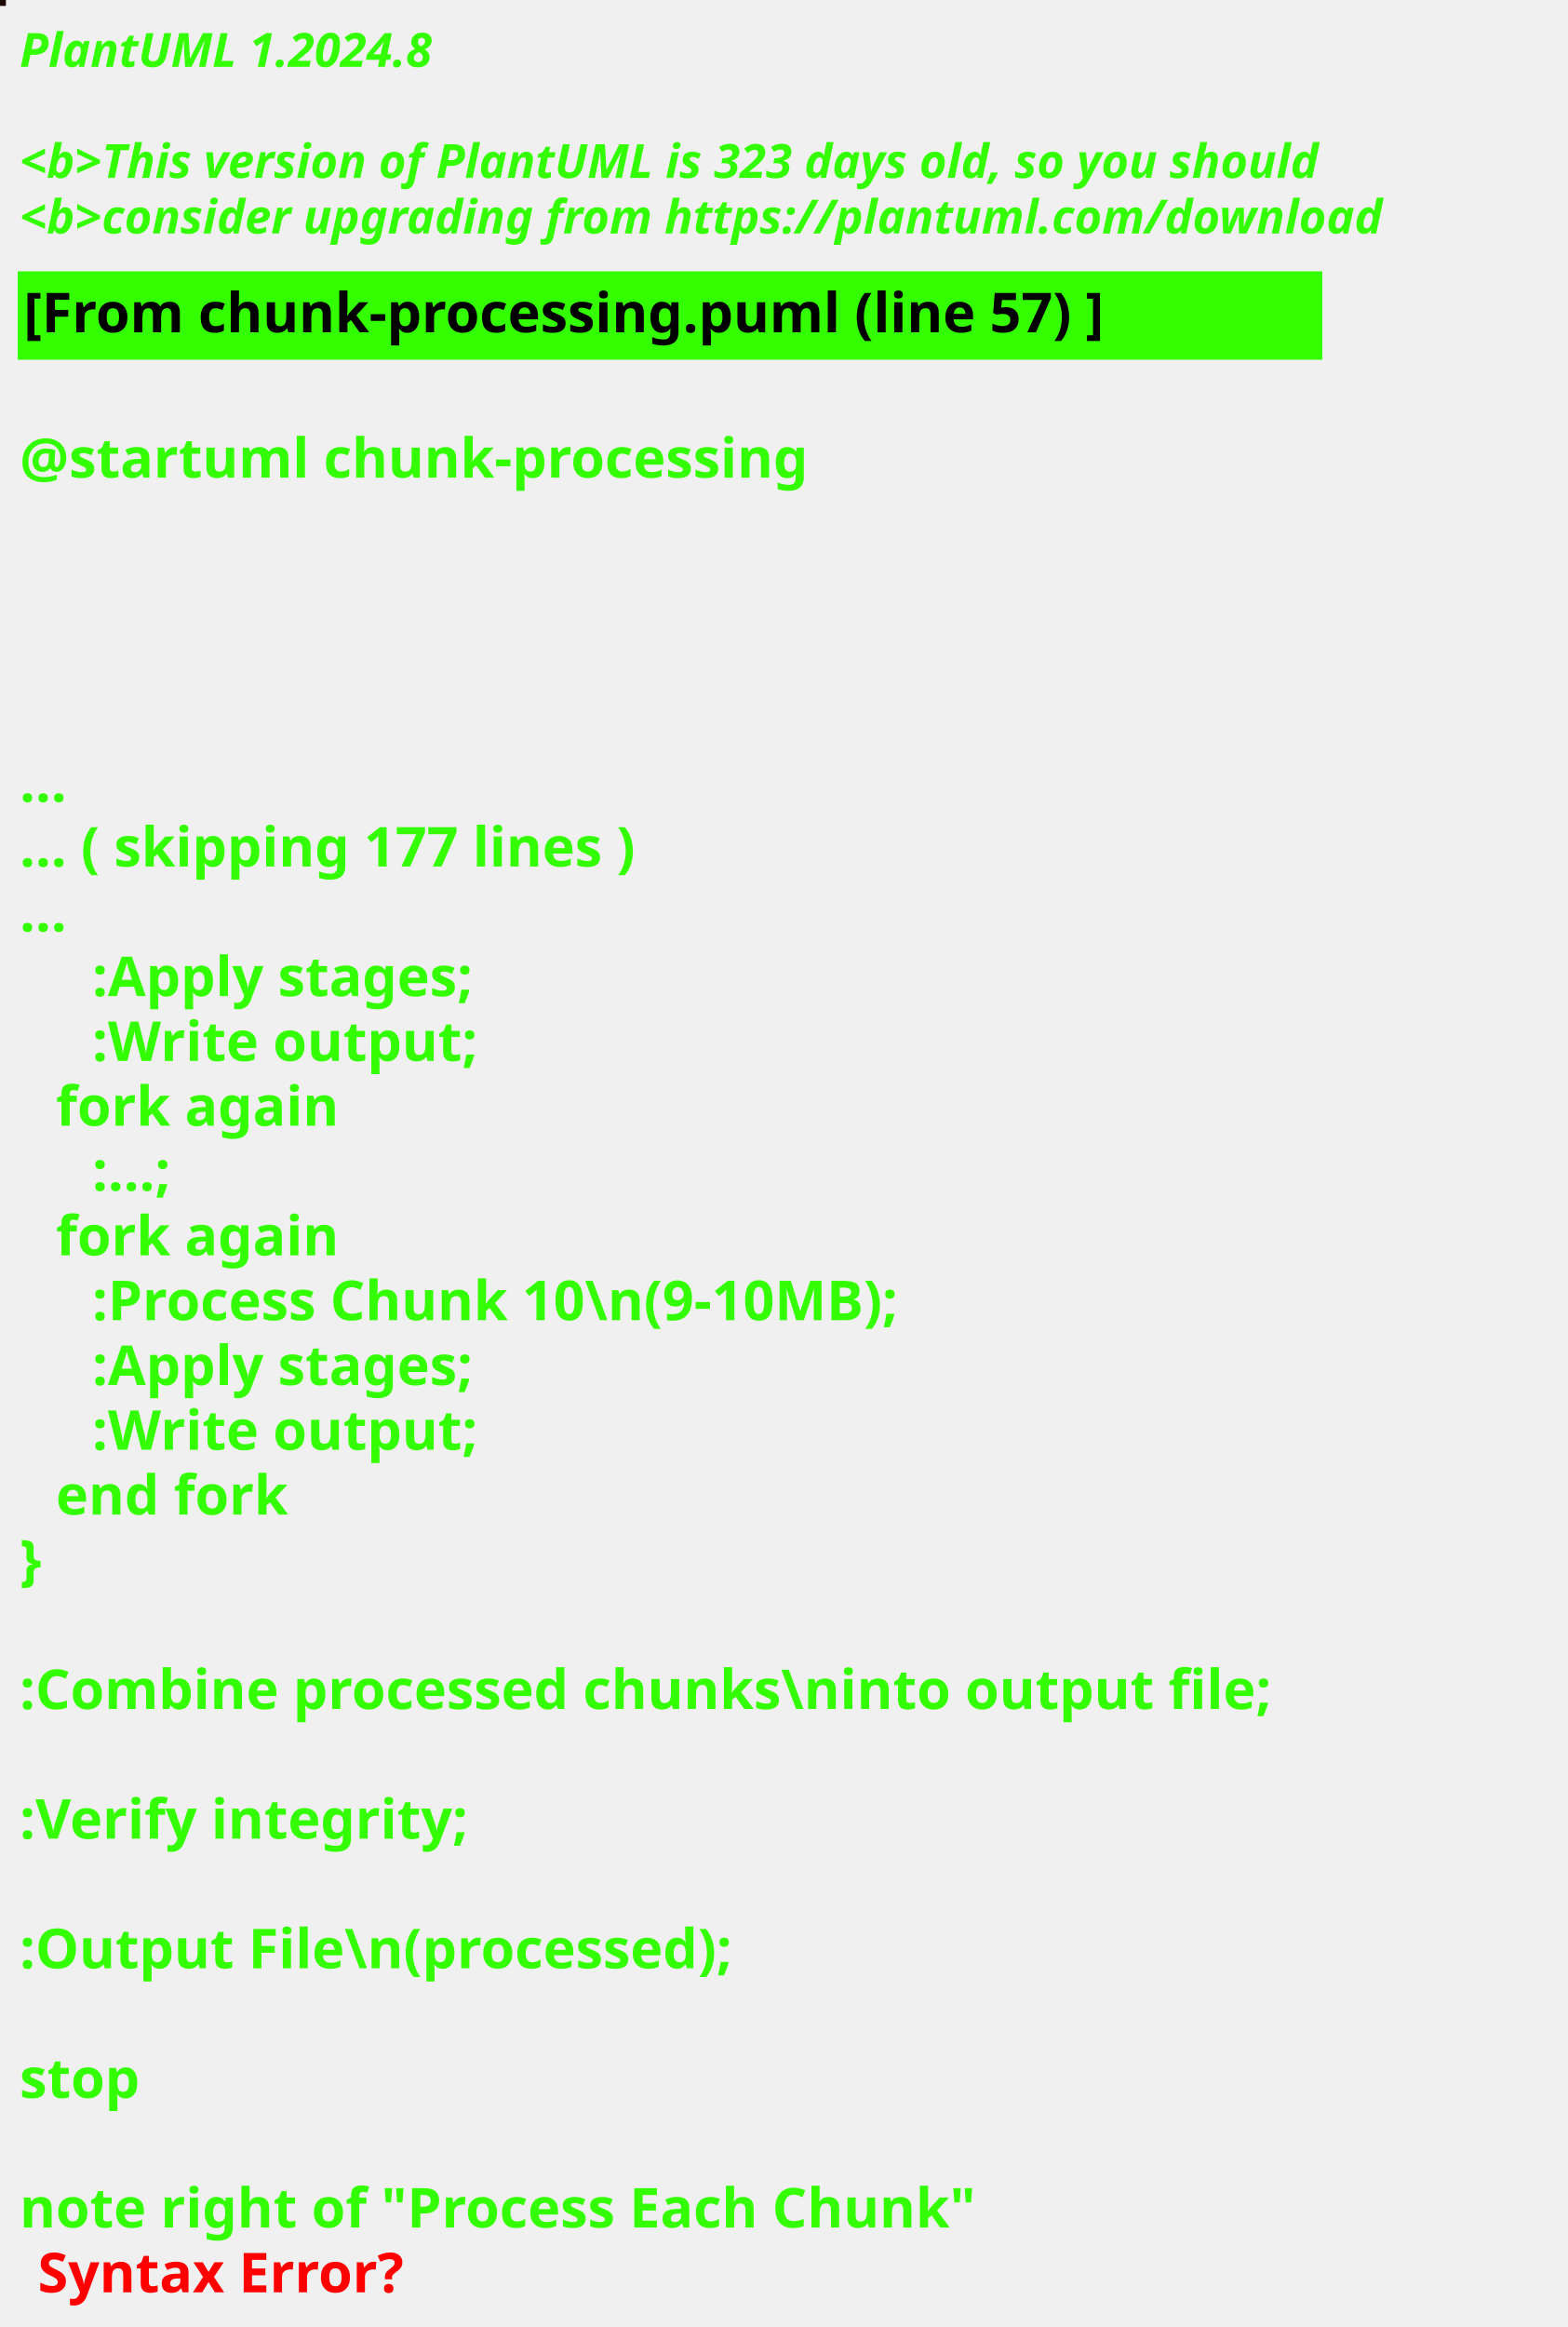
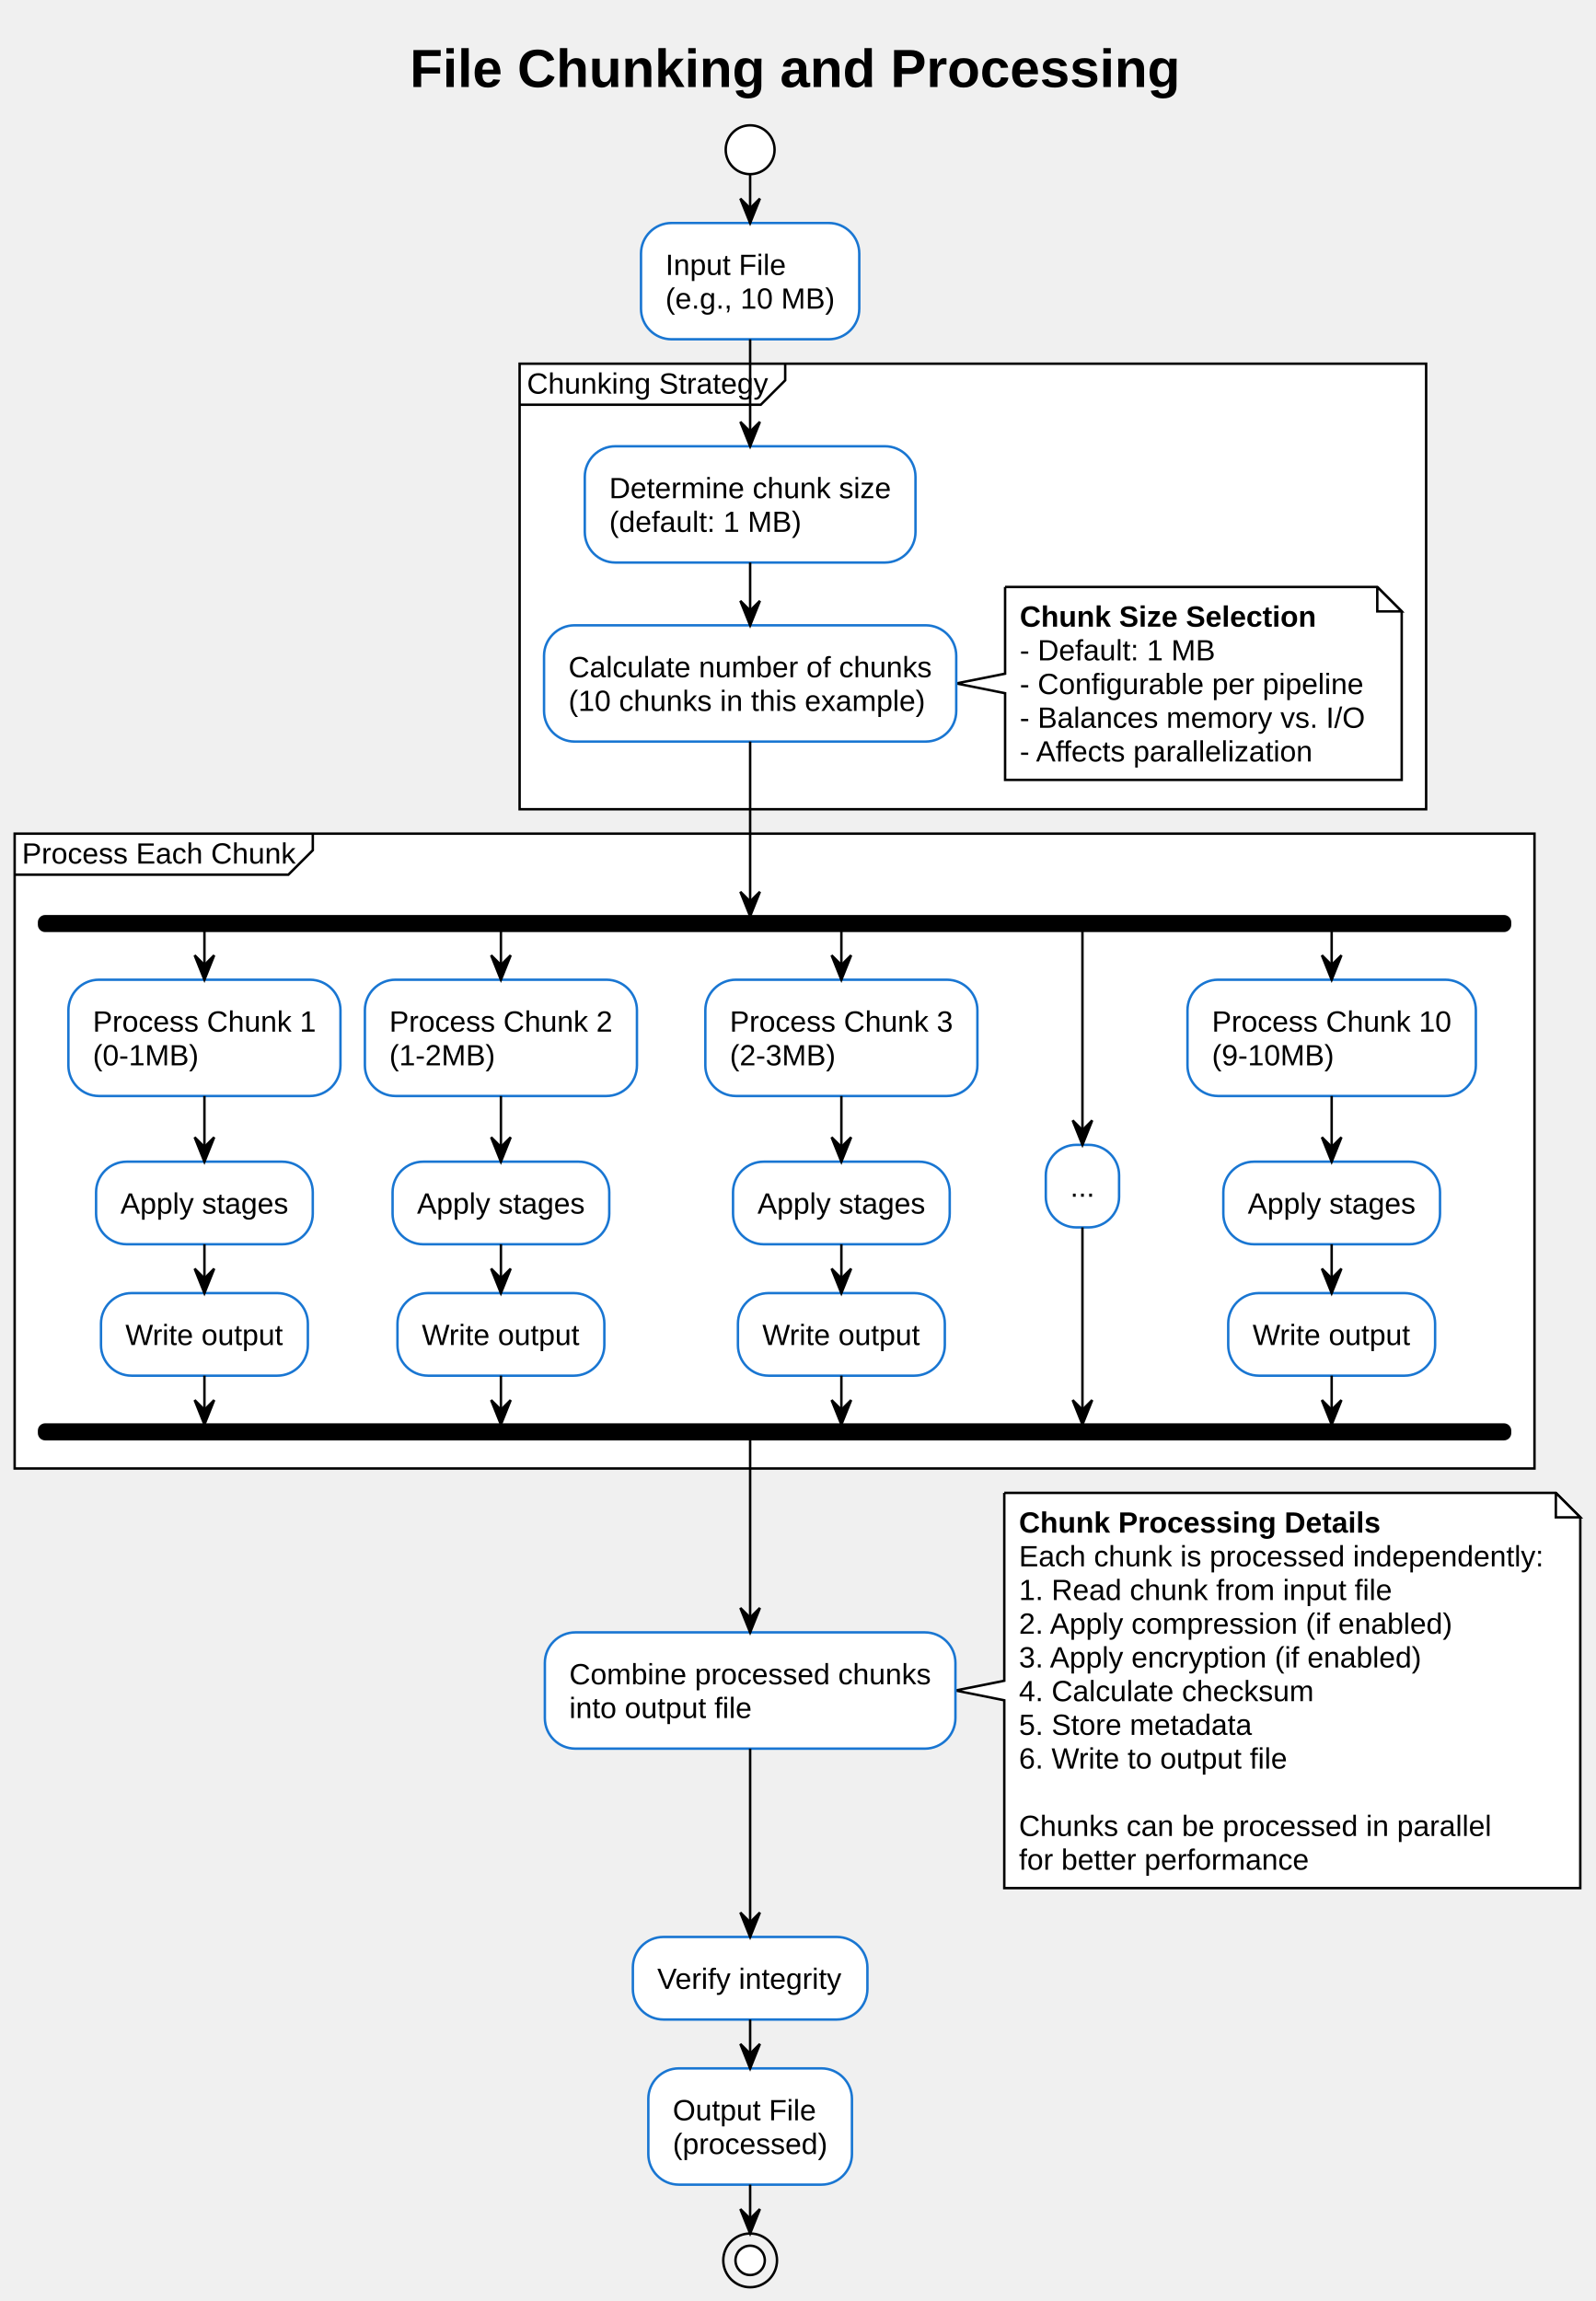
- <svg xmlns="http://www.w3.org/2000/svg" contentStyleType="text/css" height="592px" preserveAspectRatio="none" style="width:399px;height:592px;background:#000000;" version="1.1" viewBox="0 0 399 592" width="399px" zoomAndPan="magnify">
+ <svg xmlns="http://www.w3.org/2000/svg" contentStyleType="text/css" height="942px" preserveAspectRatio="none" style="width:653px;height:942px;background:#FFFFFF;" version="1.1" viewBox="0 0 653 942" width="653px" zoomAndPan="magnify">
  <defs />
  <g>
-     <rect fill="#1B0701" height="1" style="stroke:#1B0701;stroke-width:1;" width="1" x="0" y="0" />
-     <text fill="#33FF02" font-family="sans-serif" font-size="12" font-style="italic" font-weight="bold" lengthAdjust="spacing" textLength="115.148" x="5" y="17">PlantUML 1.2024.8</text>
-     <text fill="#33FF02" font-family="sans-serif" font-size="12" font-style="italic" font-weight="bold" lengthAdjust="spacing" textLength="3.955" x="5" y="31.133"> </text>
-     <text fill="#33FF02" font-family="sans-serif" font-size="12" font-style="italic" font-weight="bold" lengthAdjust="spacing" textLength="374.443" x="5" y="45.266">&lt;b&gt;This version of PlantUML is 323 days old, so you should</text>
-     <text fill="#33FF02" font-family="sans-serif" font-size="12" font-style="italic" font-weight="bold" lengthAdjust="spacing" textLength="385.412" x="5" y="59.398">&lt;b&gt;consider upgrading from https://plantuml.com/download</text>
-     <rect fill="#33FF02" height="21.488" style="stroke:#33FF02;stroke-width:1;" width="330.989" x="5" y="69.531" />
-     <text fill="#000000" font-family="sans-serif" font-size="14" font-weight="bold" lengthAdjust="spacing" textLength="293.05" x="6" y="84.531">[From chunk-processing.puml (line 57) ]</text>
-     <text fill="#33FF02" font-family="sans-serif" font-size="14" font-weight="bold" lengthAdjust="spacing" textLength="4.614" x="5" y="105.019"> </text>
-     <text fill="#33FF02" font-family="sans-serif" font-size="14" font-weight="bold" lengthAdjust="spacing" textLength="209.699" x="5" y="121.508">@startuml chunk-processing</text>
-     <text fill="#33FF02" font-family="sans-serif" font-size="14" font-weight="bold" lengthAdjust="spacing" textLength="4.614" x="5" y="137.996"> </text>
-     <text fill="#33FF02" font-family="sans-serif" font-size="14" font-weight="bold" lengthAdjust="spacing" textLength="4.614" x="5" y="154.484"> </text>
-     <text fill="#33FF02" font-family="sans-serif" font-size="14" font-weight="bold" lengthAdjust="spacing" textLength="4.614" x="5" y="170.973"> </text>
-     <text fill="#33FF02" font-family="sans-serif" font-size="14" font-weight="bold" lengthAdjust="spacing" textLength="4.614" x="5" y="187.461"> </text>
-     <text fill="#33FF02" font-family="sans-serif" font-size="14" font-weight="bold" lengthAdjust="spacing" textLength="10.377" x="5" y="203.949">...</text>
-     <text fill="#33FF02" font-family="sans-serif" font-size="14" font-weight="bold" lengthAdjust="spacing" textLength="168.814" x="5" y="220.438">... ( skipping 177 lines )</text>
-     <text fill="#33FF02" font-family="sans-serif" font-size="14" font-weight="bold" lengthAdjust="spacing" textLength="10.377" x="5" y="236.926">...</text>
-     <text fill="#33FF02" font-family="sans-serif" font-size="14" font-weight="bold" lengthAdjust="spacing" textLength="100.283" x="23.457" y="253.414">:Apply stages;</text>
-     <text fill="#33FF02" font-family="sans-serif" font-size="14" font-weight="bold" lengthAdjust="spacing" textLength="96.934" x="23.457" y="269.902">:Write output;</text>
-     <text fill="#33FF02" font-family="sans-serif" font-size="14" font-weight="bold" lengthAdjust="spacing" textLength="74.026" x="14.229" y="286.391">fork again</text>
-     <text fill="#33FF02" font-family="sans-serif" font-size="14" font-weight="bold" lengthAdjust="spacing" textLength="17.295" x="23.457" y="302.879">:...;</text>
-     <text fill="#33FF02" font-family="sans-serif" font-size="14" font-weight="bold" lengthAdjust="spacing" textLength="74.026" x="14.229" y="319.367">fork again</text>
-     <text fill="#33FF02" font-family="sans-serif" font-size="14" font-weight="bold" lengthAdjust="spacing" textLength="222.072" x="23.457" y="335.856">:Process Chunk 10\n(9-10MB);</text>
-     <text fill="#33FF02" font-family="sans-serif" font-size="14" font-weight="bold" lengthAdjust="spacing" textLength="100.283" x="23.457" y="352.344">:Apply stages;</text>
-     <text fill="#33FF02" font-family="sans-serif" font-size="14" font-weight="bold" lengthAdjust="spacing" textLength="96.934" x="23.457" y="368.832">:Write output;</text>
-     <text fill="#33FF02" font-family="sans-serif" font-size="14" font-weight="bold" lengthAdjust="spacing" textLength="61.257" x="14.229" y="385.32">end fork</text>
-     <text fill="#33FF02" font-family="sans-serif" font-size="14" font-weight="bold" lengthAdjust="spacing" textLength="5.189" x="5" y="401.809">}</text>
-     <text fill="#33FF02" font-family="sans-serif" font-size="14" font-weight="bold" lengthAdjust="spacing" textLength="4.614" x="5" y="418.297"> </text>
-     <text fill="#33FF02" font-family="sans-serif" font-size="14" font-weight="bold" lengthAdjust="spacing" textLength="330.989" x="5" y="434.785">:Combine processed chunks\ninto output file;</text>
-     <text fill="#33FF02" font-family="sans-serif" font-size="14" font-weight="bold" lengthAdjust="spacing" textLength="4.614" x="5" y="451.273"> </text>
-     <text fill="#33FF02" font-family="sans-serif" font-size="14" font-weight="bold" lengthAdjust="spacing" textLength="116.013" x="5" y="467.762">:Verify integrity;</text>
-     <text fill="#33FF02" font-family="sans-serif" font-size="14" font-weight="bold" lengthAdjust="spacing" textLength="4.614" x="5" y="484.25"> </text>
-     <text fill="#33FF02" font-family="sans-serif" font-size="14" font-weight="bold" lengthAdjust="spacing" textLength="188.453" x="5" y="500.738">:Output File\n(processed);</text>
-     <text fill="#33FF02" font-family="sans-serif" font-size="14" font-weight="bold" lengthAdjust="spacing" textLength="4.614" x="5" y="517.227"> </text>
-     <text fill="#33FF02" font-family="sans-serif" font-size="14" font-weight="bold" lengthAdjust="spacing" textLength="31.808" x="5" y="533.715">stop</text>
-     <text fill="#33FF02" font-family="sans-serif" font-size="14" font-weight="bold" lengthAdjust="spacing" textLength="4.614" x="5" y="550.203"> </text>
-     <text fill="#33FF02" font-family="sans-serif" font-size="14" font-weight="bold" lengthAdjust="spacing" text-decoration="wavy underline" textLength="252.574" x="5" y="566.691">note right of "Process Each Chunk"</text>
-     <text fill="#FF0000" font-family="sans-serif" font-size="14" font-weight="bold" lengthAdjust="spacing" textLength="95.546" x="9.614" y="583.18">Syntax Error?</text>
+     <text fill="#000000" font-family="Arial" font-size="22" font-weight="bold" lengthAdjust="spacing" textLength="315.38" x="167.778" y="35.636">File Chunking and Processing</text>
+     <ellipse cx="307.092" cy="61.298" fill="#FFFFFF" rx="10" ry="10" style="stroke:#000000;stroke-width:1;" />
+     <rect fill="#FFFFFF" height="47.598" rx="12.5" ry="12.5" style="stroke:#1976D2;stroke-width:1;" width="89.357" x="262.413" y="91.298" />
+     <text fill="#000000" font-family="Arial" font-size="12" lengthAdjust="spacing" textLength="49.359" x="272.413" y="112.554">Input File</text>
+     <text fill="#000000" font-family="Arial" font-size="12" lengthAdjust="spacing" textLength="69.357" x="272.413" y="126.353">(e.g., 10 MB)</text>
+     <rect fill="#FFFFFF" height="182.391" style="stroke:#000000;stroke-width:1;" width="371.115" x="212.719" y="148.895" />
+     <path d="M321.443,148.895 L321.443,155.694 L311.443,165.694 L212.719,165.694 " fill="none" style="stroke:#000000;stroke-width:1;" />
+     <text fill="#000000" font-family="Arial" font-size="12" lengthAdjust="spacing" textLength="98.725" x="215.719" y="161.151">Chunking Strategy</text>
+     <rect fill="#FFFFFF" height="47.598" rx="12.5" ry="12.5" style="stroke:#1976D2;stroke-width:1;" width="135.383" x="239.4" y="182.694" />
+     <text fill="#000000" font-family="Arial" font-size="12" lengthAdjust="spacing" textLength="115.383" x="249.4" y="203.95">Determine chunk size</text>
+     <text fill="#000000" font-family="Arial" font-size="12" lengthAdjust="spacing" textLength="78.697" x="249.4" y="217.749">(default: 1 MB)</text>
+     <path d="M411.465,240.292 L411.465,275.789 L391.465,279.789 L411.465,283.789 L411.465,319.286 A0,0 0 0 0 411.465,319.286 L573.834,319.286 A0,0 0 0 0 573.834,319.286 L573.834,250.292 L563.834,240.292 L411.465,240.292 A0,0 0 0 0 411.465,240.292 " fill="#FFFFFF" style="stroke:#000000;stroke-width:1;" />
+     <path d="M563.834,240.292 L563.834,250.292 L573.834,250.292 L563.834,240.292 " fill="#FFFFFF" style="stroke:#000000;stroke-width:1;" />
+     <text fill="#000000" font-family="Arial" font-size="12" font-weight="bold" lengthAdjust="spacing" textLength="121.359" x="417.465" y="256.548">Chunk Size Selection</text>
+     <text fill="#000000" font-family="Arial" font-size="12" lengthAdjust="spacing" textLength="80.027" x="417.465" y="270.347">- Default: 1 MB</text>
+     <text fill="#000000" font-family="Arial" font-size="12" lengthAdjust="spacing" textLength="140.754" x="417.465" y="284.146">- Configurable per pipeline</text>
+     <text fill="#000000" font-family="Arial" font-size="12" lengthAdjust="spacing" textLength="141.369" x="417.465" y="297.944">- Balances memory vs. I/O</text>
+     <text fill="#000000" font-family="Arial" font-size="12" lengthAdjust="spacing" textLength="120.721" x="417.465" y="311.743">- Affects parallelization</text>
+     <rect fill="#FFFFFF" height="47.598" rx="12.5" ry="12.5" style="stroke:#1976D2;stroke-width:1;" width="168.746" x="222.719" y="255.99" />
+     <text fill="#000000" font-family="Arial" font-size="12" lengthAdjust="spacing" textLength="148.746" x="232.719" y="277.246">Calculate number of chunks</text>
+     <text fill="#000000" font-family="Arial" font-size="12" lengthAdjust="spacing" textLength="146.068" x="232.719" y="291.045">(10 chunks in this example)</text>
+     <rect fill="#FFFFFF" height="259.894" style="stroke:#000000;stroke-width:1;" width="622.184" x="6" y="341.286" />
+     <path d="M128.055,341.286 L128.055,348.085 L118.055,358.085 L6,358.085 " fill="none" style="stroke:#000000;stroke-width:1;" />
+     <text fill="#000000" font-family="Arial" font-size="12" lengthAdjust="spacing" textLength="112.055" x="9" y="353.542">Process Each Chunk</text>
+     <rect fill="#000000" height="6" rx="2.5" ry="2.5" style="stroke:#000000;stroke-width:1;" width="602.184" x="16" y="375.085" />
+     <rect fill="#FFFFFF" height="47.598" rx="12.5" ry="12.5" style="stroke:#1976D2;stroke-width:1;" width="111.377" x="28" y="401.085" />
+     <text fill="#000000" font-family="Arial" font-size="12" lengthAdjust="spacing" textLength="91.377" x="38" y="422.341">Process Chunk 1</text>
+     <text fill="#000000" font-family="Arial" font-size="12" lengthAdjust="spacing" textLength="43.336" x="38" y="436.14">(0-1MB)</text>
+     <rect fill="#FFFFFF" height="33.799" rx="12.5" ry="12.5" style="stroke:#1976D2;stroke-width:1;" width="88.707" x="39.335" y="475.582" />
+     <text fill="#000000" font-family="Arial" font-size="12" lengthAdjust="spacing" textLength="68.707" x="49.335" y="496.838">Apply stages</text>
+     <rect fill="#FFFFFF" height="33.799" rx="12.5" ry="12.5" style="stroke:#1976D2;stroke-width:1;" width="84.693" x="41.342" y="529.381" />
+     <text fill="#000000" font-family="Arial" font-size="12" lengthAdjust="spacing" textLength="64.693" x="51.342" y="550.637">Write output</text>
+     <rect fill="#FFFFFF" height="47.598" rx="12.5" ry="12.5" style="stroke:#1976D2;stroke-width:1;" width="111.377" x="149.377" y="401.085" />
+     <text fill="#000000" font-family="Arial" font-size="12" lengthAdjust="spacing" textLength="91.377" x="159.377" y="422.341">Process Chunk 2</text>
+     <text fill="#000000" font-family="Arial" font-size="12" lengthAdjust="spacing" textLength="43.336" x="159.377" y="436.14">(1-2MB)</text>
+     <rect fill="#FFFFFF" height="33.799" rx="12.5" ry="12.5" style="stroke:#1976D2;stroke-width:1;" width="88.707" x="160.712" y="475.582" />
+     <text fill="#000000" font-family="Arial" font-size="12" lengthAdjust="spacing" textLength="68.707" x="170.712" y="496.838">Apply stages</text>
+     <rect fill="#FFFFFF" height="33.799" rx="12.5" ry="12.5" style="stroke:#1976D2;stroke-width:1;" width="84.693" x="162.719" y="529.381" />
+     <text fill="#000000" font-family="Arial" font-size="12" lengthAdjust="spacing" textLength="64.693" x="172.719" y="550.637">Write output</text>
+     <rect fill="#FFFFFF" height="47.598" rx="12.5" ry="12.5" style="stroke:#1976D2;stroke-width:1;" width="111.377" x="288.754" y="401.085" />
+     <text fill="#000000" font-family="Arial" font-size="12" lengthAdjust="spacing" textLength="91.377" x="298.754" y="422.341">Process Chunk 3</text>
+     <text fill="#000000" font-family="Arial" font-size="12" lengthAdjust="spacing" textLength="43.336" x="298.754" y="436.14">(2-3MB)</text>
+     <rect fill="#FFFFFF" height="33.799" rx="12.5" ry="12.5" style="stroke:#1976D2;stroke-width:1;" width="88.707" x="300.089" y="475.582" />
+     <text fill="#000000" font-family="Arial" font-size="12" lengthAdjust="spacing" textLength="68.707" x="310.089" y="496.838">Apply stages</text>
+     <rect fill="#FFFFFF" height="33.799" rx="12.5" ry="12.5" style="stroke:#1976D2;stroke-width:1;" width="84.693" x="302.096" y="529.381" />
+     <text fill="#000000" font-family="Arial" font-size="12" lengthAdjust="spacing" textLength="64.693" x="312.096" y="550.637">Write output</text>
+     <rect fill="#FFFFFF" height="33.799" rx="12.5" ry="12.5" style="stroke:#1976D2;stroke-width:1;" width="30.002" x="428.131" y="468.683" />
+     <text fill="#000000" font-family="Arial" font-size="12" lengthAdjust="spacing" textLength="10.002" x="438.131" y="489.938">...</text>
+     <rect fill="#FFFFFF" height="47.598" rx="12.5" ry="12.5" style="stroke:#1976D2;stroke-width:1;" width="118.051" x="486.133" y="401.085" />
+     <text fill="#000000" font-family="Arial" font-size="12" lengthAdjust="spacing" textLength="98.051" x="496.133" y="422.341">Process Chunk 10</text>
+     <text fill="#000000" font-family="Arial" font-size="12" lengthAdjust="spacing" textLength="50.01" x="496.133" y="436.14">(9-10MB)</text>
+     <rect fill="#FFFFFF" height="33.799" rx="12.5" ry="12.5" style="stroke:#1976D2;stroke-width:1;" width="88.707" x="500.805" y="475.582" />
+     <text fill="#000000" font-family="Arial" font-size="12" lengthAdjust="spacing" textLength="68.707" x="510.805" y="496.838">Apply stages</text>
+     <rect fill="#FFFFFF" height="33.799" rx="12.5" ry="12.5" style="stroke:#1976D2;stroke-width:1;" width="84.693" x="502.812" y="529.381" />
+     <text fill="#000000" font-family="Arial" font-size="12" lengthAdjust="spacing" textLength="64.693" x="512.812" y="550.637">Write output</text>
+     <rect fill="#000000" height="6" rx="2.5" ry="2.5" style="stroke:#000000;stroke-width:1;" width="602.184" x="16" y="583.18" />
+     <path d="M411.131,611.18 L411.131,688.073 L391.131,692.073 L411.131,696.073 L411.131,772.967 A0,0 0 0 0 411.131,772.967 L646.936,772.967 A0,0 0 0 0 646.936,772.967 L646.936,621.18 L636.936,611.18 L411.131,611.18 A0,0 0 0 0 411.131,611.18 " fill="#FFFFFF" style="stroke:#000000;stroke-width:1;" />
+     <path d="M636.936,611.18 L636.936,621.18 L646.936,621.18 L636.936,611.18 " fill="#FFFFFF" style="stroke:#000000;stroke-width:1;" />
+     <text fill="#000000" font-family="Arial" font-size="12" font-weight="bold" lengthAdjust="spacing" textLength="148.043" x="417.131" y="627.436">Chunk Processing Details</text>
+     <text fill="#000000" font-family="Arial" font-size="12" lengthAdjust="spacing" textLength="214.805" x="417.131" y="641.234">Each chunk is processed independently:</text>
+     <text fill="#000000" font-family="Arial" font-size="12" lengthAdjust="spacing" textLength="152.748" x="417.131" y="655.033">1. Read chunk from input file</text>
+     <text fill="#000000" font-family="Arial" font-size="12" lengthAdjust="spacing" textLength="178.09" x="417.131" y="668.832">2. Apply compression (if enabled)</text>
+     <text fill="#000000" font-family="Arial" font-size="12" lengthAdjust="spacing" textLength="165.428" x="417.131" y="682.631">3. Apply encryption (if enabled)</text>
+     <text fill="#000000" font-family="Arial" font-size="12" lengthAdjust="spacing" textLength="120.721" x="417.131" y="696.43">4. Calculate checksum</text>
+     <text fill="#000000" font-family="Arial" font-size="12" lengthAdjust="spacing" textLength="95.391" x="417.131" y="710.229">5. Store metadata</text>
+     <text fill="#000000" font-family="Arial" font-size="12" lengthAdjust="spacing" textLength="110.051" x="417.131" y="724.027">6. Write to output file</text>
+     <text fill="#000000" font-family="Arial" font-size="12" lengthAdjust="spacing" textLength="3.334" x="417.131" y="737.826"> </text>
+     <text fill="#000000" font-family="Arial" font-size="12" lengthAdjust="spacing" textLength="193.447" x="417.131" y="751.625">Chunks can be processed in parallel</text>
+     <text fill="#000000" font-family="Arial" font-size="12" lengthAdjust="spacing" textLength="118.723" x="417.131" y="765.424">for better performance</text>
+     <rect fill="#FFFFFF" height="47.598" rx="12.5" ry="12.5" style="stroke:#1976D2;stroke-width:1;" width="168.078" x="223.053" y="668.274" />
+     <text fill="#000000" font-family="Arial" font-size="12" lengthAdjust="spacing" textLength="148.078" x="233.053" y="689.53">Combine processed chunks</text>
+     <text fill="#000000" font-family="Arial" font-size="12" lengthAdjust="spacing" textLength="74.719" x="233.053" y="703.329">into output file</text>
+     <rect fill="#FFFFFF" height="33.799" rx="12.5" ry="12.5" style="stroke:#1976D2;stroke-width:1;" width="96.025" x="259.079" y="792.967" />
+     <text fill="#000000" font-family="Arial" font-size="12" lengthAdjust="spacing" textLength="76.025" x="269.079" y="814.223">Verify integrity</text>
+     <rect fill="#FFFFFF" height="47.598" rx="12.5" ry="12.5" style="stroke:#1976D2;stroke-width:1;" width="83.357" x="265.413" y="846.766" />
+     <text fill="#000000" font-family="Arial" font-size="12" lengthAdjust="spacing" textLength="58.693" x="275.413" y="868.021">Output File</text>
+     <text fill="#000000" font-family="Arial" font-size="12" lengthAdjust="spacing" textLength="63.357" x="275.413" y="881.82">(processed)</text>
+     <ellipse cx="307.092" cy="925.363" fill="none" rx="11" ry="11" style="stroke:#000000;stroke-width:1;" />
+     <ellipse cx="307.092" cy="925.363" fill="#FFFFFF" rx="6" ry="6" style="stroke:#000000;stroke-width:1;" />
+     <line style="stroke:#000000;stroke-width:1;" x1="307.092" x2="307.092" y1="71.298" y2="91.298" />
+     <polygon fill="#000000" points="303.092,81.298,307.092,91.298,311.092,81.298,307.092,85.298" style="stroke:#000000;stroke-width:1;" />
+     <line style="stroke:#000000;stroke-width:1;" x1="307.092" x2="307.092" y1="230.292" y2="255.99" />
+     <polygon fill="#000000" points="303.092,245.99,307.092,255.99,311.092,245.99,307.092,249.99" style="stroke:#000000;stroke-width:1;" />
+     <line style="stroke:#000000;stroke-width:1;" x1="307.092" x2="307.092" y1="138.895" y2="182.694" />
+     <polygon fill="#000000" points="303.092,172.694,307.092,182.694,311.092,172.694,307.092,176.694" style="stroke:#000000;stroke-width:1;" />
+     <line style="stroke:#000000;stroke-width:1;" x1="83.689" x2="83.689" y1="448.683" y2="475.582" />
+     <polygon fill="#000000" points="79.689,465.582,83.689,475.582,87.689,465.582,83.689,469.582" style="stroke:#000000;stroke-width:1;" />
+     <line style="stroke:#000000;stroke-width:1;" x1="83.689" x2="83.689" y1="509.381" y2="529.381" />
+     <polygon fill="#000000" points="79.689,519.381,83.689,529.381,87.689,519.381,83.689,523.381" style="stroke:#000000;stroke-width:1;" />
+     <line style="stroke:#000000;stroke-width:1;" x1="205.065" x2="205.065" y1="448.683" y2="475.582" />
+     <polygon fill="#000000" points="201.065,465.582,205.065,475.582,209.065,465.582,205.065,469.582" style="stroke:#000000;stroke-width:1;" />
+     <line style="stroke:#000000;stroke-width:1;" x1="205.065" x2="205.065" y1="509.381" y2="529.381" />
+     <polygon fill="#000000" points="201.065,519.381,205.065,529.381,209.065,519.381,205.065,523.381" style="stroke:#000000;stroke-width:1;" />
+     <line style="stroke:#000000;stroke-width:1;" x1="344.442" x2="344.442" y1="448.683" y2="475.582" />
+     <polygon fill="#000000" points="340.442,465.582,344.442,475.582,348.442,465.582,344.442,469.582" style="stroke:#000000;stroke-width:1;" />
+     <line style="stroke:#000000;stroke-width:1;" x1="344.442" x2="344.442" y1="509.381" y2="529.381" />
+     <polygon fill="#000000" points="340.442,519.381,344.442,529.381,348.442,519.381,344.442,523.381" style="stroke:#000000;stroke-width:1;" />
+     <line style="stroke:#000000;stroke-width:1;" x1="545.158" x2="545.158" y1="448.683" y2="475.582" />
+     <polygon fill="#000000" points="541.158,465.582,545.158,475.582,549.158,465.582,545.158,469.582" style="stroke:#000000;stroke-width:1;" />
+     <line style="stroke:#000000;stroke-width:1;" x1="545.158" x2="545.158" y1="509.381" y2="529.381" />
+     <polygon fill="#000000" points="541.158,519.381,545.158,529.381,549.158,519.381,545.158,523.381" style="stroke:#000000;stroke-width:1;" />
+     <line style="stroke:#000000;stroke-width:1;" x1="83.689" x2="83.689" y1="381.085" y2="401.085" />
+     <polygon fill="#000000" points="79.689,391.085,83.689,401.085,87.689,391.085,83.689,395.085" style="stroke:#000000;stroke-width:1;" />
+     <line style="stroke:#000000;stroke-width:1;" x1="205.065" x2="205.065" y1="381.085" y2="401.085" />
+     <polygon fill="#000000" points="201.065,391.085,205.065,401.085,209.065,391.085,205.065,395.085" style="stroke:#000000;stroke-width:1;" />
+     <line style="stroke:#000000;stroke-width:1;" x1="344.442" x2="344.442" y1="381.085" y2="401.085" />
+     <polygon fill="#000000" points="340.442,391.085,344.442,401.085,348.442,391.085,344.442,395.085" style="stroke:#000000;stroke-width:1;" />
+     <line style="stroke:#000000;stroke-width:1;" x1="443.132" x2="443.132" y1="381.085" y2="468.683" />
+     <polygon fill="#000000" points="439.132,458.683,443.132,468.683,447.132,458.683,443.132,462.683" style="stroke:#000000;stroke-width:1;" />
+     <line style="stroke:#000000;stroke-width:1;" x1="545.158" x2="545.158" y1="381.085" y2="401.085" />
+     <polygon fill="#000000" points="541.158,391.085,545.158,401.085,549.158,391.085,545.158,395.085" style="stroke:#000000;stroke-width:1;" />
+     <line style="stroke:#000000;stroke-width:1;" x1="83.689" x2="83.689" y1="563.18" y2="583.18" />
+     <polygon fill="#000000" points="79.689,573.18,83.689,583.18,87.689,573.18,83.689,577.18" style="stroke:#000000;stroke-width:1;" />
+     <line style="stroke:#000000;stroke-width:1;" x1="205.065" x2="205.065" y1="563.18" y2="583.18" />
+     <polygon fill="#000000" points="201.065,573.18,205.065,583.18,209.065,573.18,205.065,577.18" style="stroke:#000000;stroke-width:1;" />
+     <line style="stroke:#000000;stroke-width:1;" x1="344.442" x2="344.442" y1="563.18" y2="583.18" />
+     <polygon fill="#000000" points="340.442,573.18,344.442,583.18,348.442,573.18,344.442,577.18" style="stroke:#000000;stroke-width:1;" />
+     <line style="stroke:#000000;stroke-width:1;" x1="443.132" x2="443.132" y1="502.481" y2="583.18" />
+     <polygon fill="#000000" points="439.132,573.18,443.132,583.18,447.132,573.18,443.132,577.18" style="stroke:#000000;stroke-width:1;" />
+     <line style="stroke:#000000;stroke-width:1;" x1="545.158" x2="545.158" y1="563.18" y2="583.18" />
+     <polygon fill="#000000" points="541.158,573.18,545.158,583.18,549.158,573.18,545.158,577.18" style="stroke:#000000;stroke-width:1;" />
+     <line style="stroke:#000000;stroke-width:1;" x1="307.092" x2="307.092" y1="303.588" y2="375.085" />
+     <polygon fill="#000000" points="303.092,365.085,307.092,375.085,311.092,365.085,307.092,369.085" style="stroke:#000000;stroke-width:1;" />
+     <line style="stroke:#000000;stroke-width:1;" x1="307.092" x2="307.092" y1="589.18" y2="668.274" />
+     <polygon fill="#000000" points="303.092,658.274,307.092,668.274,311.092,658.274,307.092,662.274" style="stroke:#000000;stroke-width:1;" />
+     <line style="stroke:#000000;stroke-width:1;" x1="307.092" x2="307.092" y1="715.872" y2="792.967" />
+     <polygon fill="#000000" points="303.092,782.967,307.092,792.967,311.092,782.967,307.092,786.967" style="stroke:#000000;stroke-width:1;" />
+     <line style="stroke:#000000;stroke-width:1;" x1="307.092" x2="307.092" y1="826.766" y2="846.766" />
+     <polygon fill="#000000" points="303.092,836.766,307.092,846.766,311.092,836.766,307.092,840.766" style="stroke:#000000;stroke-width:1;" />
+     <line style="stroke:#000000;stroke-width:1;" x1="307.092" x2="307.092" y1="894.363" y2="914.363" />
+     <polygon fill="#000000" points="303.092,904.363,307.092,914.363,311.092,904.363,307.092,908.363" style="stroke:#000000;stroke-width:1;" />
  </g>
</svg>
